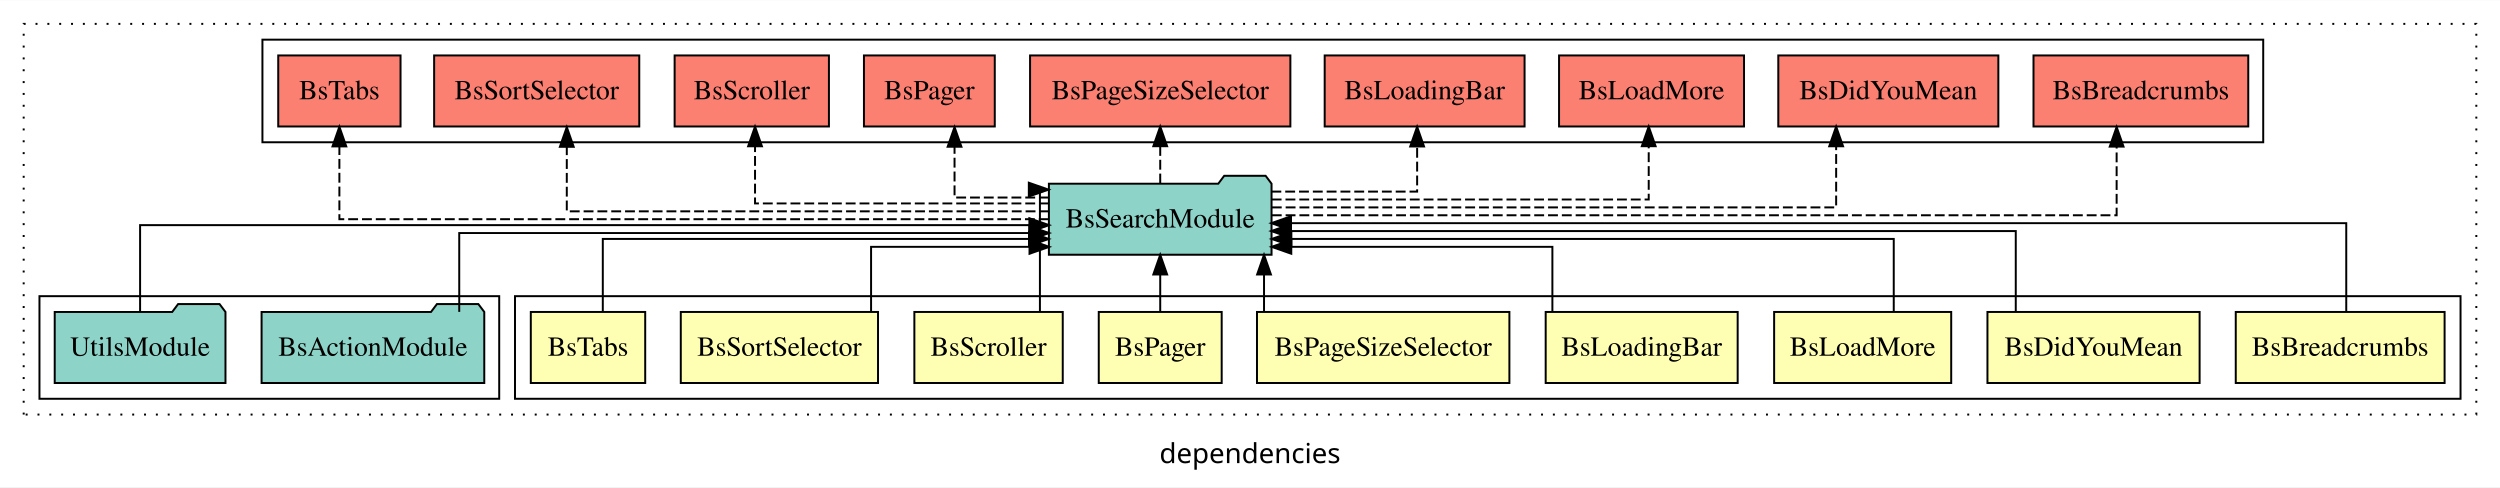
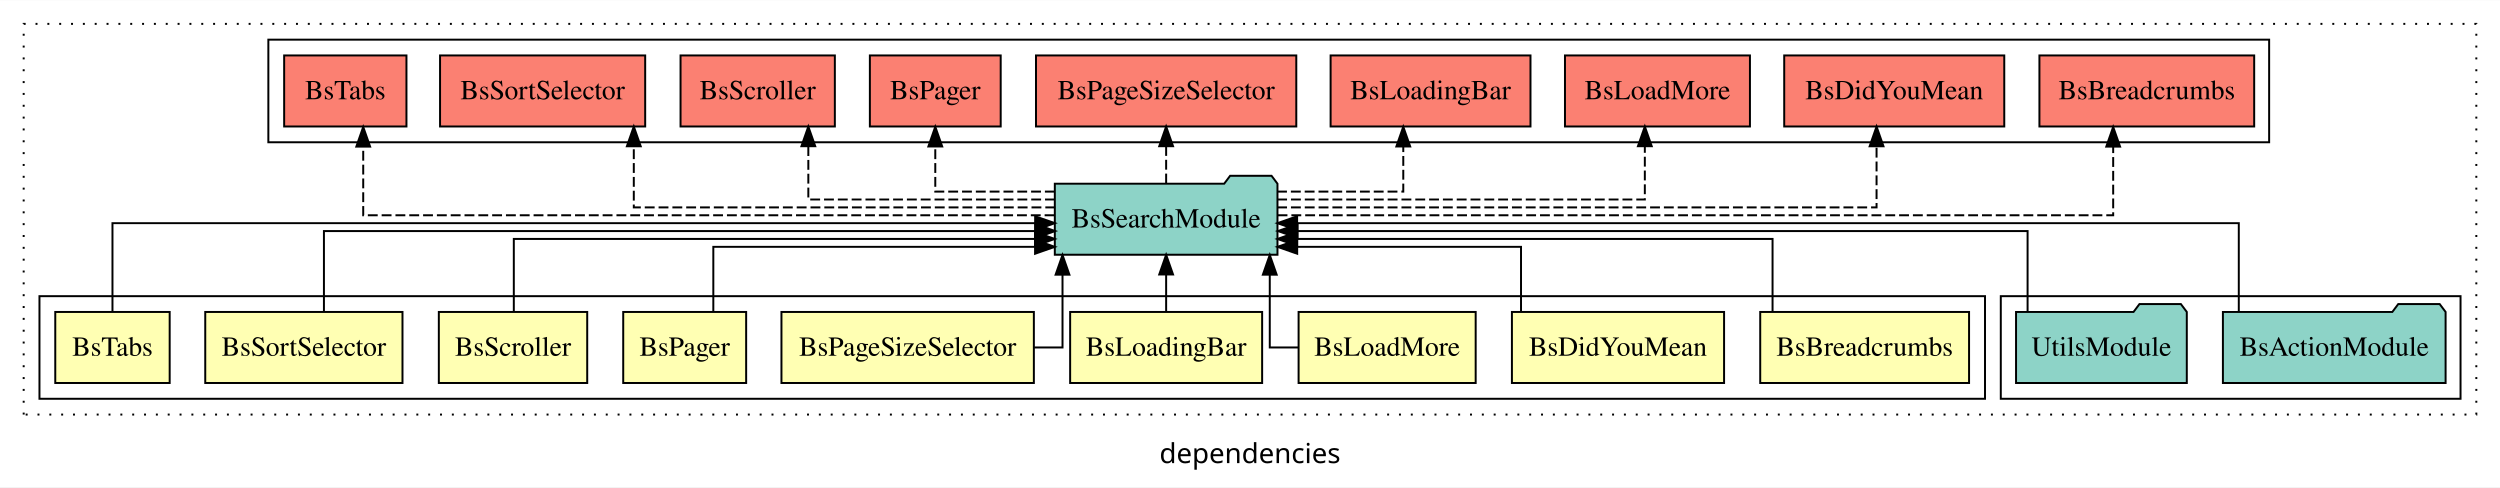
<svg xmlns="http://www.w3.org/2000/svg" width="1267pt" height="247pt" viewBox="0.00 0.00 1267.00 246.80">
  <g id="graph0" class="graph" transform="scale(1 1) rotate(0) translate(4 242.8)">
    <polygon fill="white" stroke="transparent" points="-4,4 -4,-242.8 1263,-242.8 1263,4 -4,4" />
    <text text-anchor="middle" x="629.5" y="-8.2" font-family="sans-serif" font-size="14.00">dependencies</text>
    <g id="clust1" class="cluster">
      <polygon fill="none" stroke="black" stroke-dasharray="1,5" points="8,-32.8 8,-230.8 1251,-230.8 1251,-32.8 8,-32.8" />
    </g>
-     <g id="clust2" class="cluster">
-       <polygon fill="none" stroke="black" points="257,-40.8 257,-92.8 1243,-92.8 1243,-40.8 257,-40.8" />
+     <g id="clust12" class="cluster">
+       <polygon fill="none" stroke="black" points="1010,-40.8 1010,-92.8 1243,-92.8 1243,-40.8 1010,-40.8" />
    </g>
    <g id="clust13" class="cluster">
-       <polygon fill="none" stroke="black" points="129,-170.8 129,-222.8 1143,-222.8 1143,-170.8 129,-170.8" />
+       <polygon fill="none" stroke="black" points="132,-170.8 132,-222.8 1146,-222.8 1146,-170.8 132,-170.8" />
    </g>
-     <g id="clust12" class="cluster">
-       <polygon fill="none" stroke="black" points="16,-40.8 16,-92.8 249,-92.8 249,-40.8 16,-40.8" />
+     <g id="clust2" class="cluster">
+       <polygon fill="none" stroke="black" points="16,-40.8 16,-92.8 1002,-92.8 1002,-40.8 16,-40.8" />
    </g>
    <g id="node1" class="node">
-       <polygon fill="#ffffb3" stroke="black" points="1234.92,-84.8 1129.08,-84.8 1129.08,-48.8 1234.92,-48.8 1234.92,-84.8" />
-       <text text-anchor="middle" x="1182" y="-62.6" font-family="Times,serif" font-size="14.00">BsBreadcrumbs</text>
+       <polygon fill="#ffffb3" stroke="black" points="993.92,-84.8 888.08,-84.8 888.08,-48.8 993.92,-48.8 993.92,-84.8" />
+       <text text-anchor="middle" x="941" y="-62.6" font-family="Times,serif" font-size="14.00">BsBreadcrumbs</text>
    </g>
    <g id="node10" class="node">
-       <polygon fill="#8dd3c7" stroke="black" points="640.42,-149.8 637.42,-153.8 616.42,-153.8 613.42,-149.8 527.58,-149.8 527.58,-113.8 640.42,-113.8 640.42,-149.8" />
-       <text text-anchor="middle" x="584" y="-127.6" font-family="Times,serif" font-size="14.00">BsSearchModule</text>
+       <polygon fill="#8dd3c7" stroke="black" points="643.42,-149.8 640.42,-153.8 619.42,-153.8 616.42,-149.8 530.58,-149.8 530.58,-113.8 643.42,-113.8 643.42,-149.8" />
+       <text text-anchor="middle" x="587" y="-127.6" font-family="Times,serif" font-size="14.00">BsSearchModule</text>
    </g>
    <g id="edge1" class="edge">
-       <path fill="none" stroke="black" d="M1185.08,-85.02C1185.08,-103.63 1185.08,-129.8 1185.08,-129.8 1185.08,-129.8 650.28,-129.8 650.28,-129.8" />
-       <polygon fill="black" stroke="black" points="650.28,-126.3 640.28,-129.8 650.28,-133.3 650.28,-126.3" />
+       <path fill="none" stroke="black" d="M894.33,-84.81C894.33,-100.85 894.33,-121.8 894.33,-121.8 894.33,-121.8 653.37,-121.8 653.37,-121.8" />
+       <polygon fill="black" stroke="black" points="653.37,-118.3 643.37,-121.8 653.37,-125.3 653.37,-118.3" />
    </g>
    <g id="node2" class="node">
-       <polygon fill="#ffffb3" stroke="black" points="1110.76,-84.8 1003.24,-84.8 1003.24,-48.8 1110.76,-48.8 1110.76,-84.8" />
-       <text text-anchor="middle" x="1057" y="-62.6" font-family="Times,serif" font-size="14.00">BsDidYouMean</text>
+       <polygon fill="#ffffb3" stroke="black" points="869.76,-84.8 762.24,-84.8 762.24,-48.8 869.76,-48.8 869.76,-84.8" />
+       <text text-anchor="middle" x="816" y="-62.6" font-family="Times,serif" font-size="14.00">BsDidYouMean</text>
    </g>
    <g id="edge2" class="edge">
-       <path fill="none" stroke="black" d="M1017.59,-84.82C1017.59,-102.17 1017.59,-125.8 1017.59,-125.8 1017.59,-125.8 650.24,-125.8 650.24,-125.8" />
-       <polygon fill="black" stroke="black" points="650.24,-122.3 640.24,-125.8 650.24,-129.3 650.24,-122.3" />
+       <path fill="none" stroke="black" d="M766.85,-84.92C766.85,-99.58 766.85,-117.8 766.85,-117.8 766.85,-117.8 653.41,-117.8 653.41,-117.8" />
+       <polygon fill="black" stroke="black" points="653.41,-114.3 643.41,-117.8 653.41,-121.3 653.41,-114.3" />
    </g>
    <g id="node3" class="node">
-       <polygon fill="#ffffb3" stroke="black" points="984.87,-84.8 895.13,-84.8 895.13,-48.8 984.87,-48.8 984.87,-84.8" />
-       <text text-anchor="middle" x="940" y="-62.6" font-family="Times,serif" font-size="14.00">BsLoadMore</text>
+       <polygon fill="#ffffb3" stroke="black" points="743.87,-84.8 654.13,-84.8 654.13,-48.8 743.87,-48.8 743.87,-84.8" />
+       <text text-anchor="middle" x="699" y="-62.6" font-family="Times,serif" font-size="14.00">BsLoadMore</text>
    </g>
    <g id="edge3" class="edge">
-       <path fill="none" stroke="black" d="M955.75,-84.81C955.75,-100.85 955.75,-121.8 955.75,-121.8 955.75,-121.8 650.46,-121.8 650.46,-121.8" />
-       <polygon fill="black" stroke="black" points="650.46,-118.3 640.46,-121.8 650.46,-125.3 650.46,-118.3" />
+       <path fill="none" stroke="black" d="M653.92,-66.8C645.62,-66.8 639.52,-66.8 639.52,-66.8 639.52,-66.8 639.52,-103.69 639.52,-103.69" />
+       <polygon fill="black" stroke="black" points="636.02,-103.69 639.52,-113.69 643.02,-103.69 636.02,-103.69" />
    </g>
    <g id="node4" class="node">
-       <polygon fill="#ffffb3" stroke="black" points="876.65,-84.8 779.35,-84.8 779.35,-48.8 876.65,-48.8 876.65,-84.8" />
-       <text text-anchor="middle" x="828" y="-62.6" font-family="Times,serif" font-size="14.00">BsLoadingBar</text>
+       <polygon fill="#ffffb3" stroke="black" points="635.65,-84.8 538.35,-84.8 538.35,-48.8 635.65,-48.8 635.65,-84.8" />
+       <text text-anchor="middle" x="587" y="-62.6" font-family="Times,serif" font-size="14.00">BsLoadingBar</text>
    </g>
    <g id="edge4" class="edge">
-       <path fill="none" stroke="black" d="M782.75,-84.92C782.75,-99.58 782.75,-117.8 782.75,-117.8 782.75,-117.8 650.42,-117.8 650.42,-117.8" />
-       <polygon fill="black" stroke="black" points="650.42,-114.3 640.42,-117.8 650.42,-121.3 650.42,-114.3" />
+       <path fill="none" stroke="black" d="M587,-84.91C587,-84.91 587,-103.79 587,-103.79" />
+       <polygon fill="black" stroke="black" points="583.5,-103.79 587,-113.79 590.5,-103.79 583.5,-103.79" />
    </g>
    <g id="node5" class="node">
-       <polygon fill="#ffffb3" stroke="black" points="760.96,-84.8 633.04,-84.8 633.04,-48.8 760.96,-48.8 760.96,-84.8" />
-       <text text-anchor="middle" x="697" y="-62.6" font-family="Times,serif" font-size="14.00">BsPageSizeSelector</text>
+       <polygon fill="#ffffb3" stroke="black" points="519.96,-84.8 392.04,-84.8 392.04,-48.8 519.96,-48.8 519.96,-84.8" />
+       <text text-anchor="middle" x="456" y="-62.6" font-family="Times,serif" font-size="14.00">BsPageSizeSelector</text>
    </g>
    <g id="edge5" class="edge">
-       <path fill="none" stroke="black" d="M636.61,-84.91C636.61,-84.91 636.61,-103.79 636.61,-103.79" />
-       <polygon fill="black" stroke="black" points="633.11,-103.79 636.61,-113.79 640.11,-103.79 633.11,-103.79" />
+       <path fill="none" stroke="black" d="M520.09,-66.8C528.61,-66.8 534.48,-66.8 534.48,-66.8 534.48,-66.8 534.48,-103.69 534.48,-103.69" />
+       <polygon fill="black" stroke="black" points="530.98,-103.69 534.48,-113.69 537.98,-103.69 530.98,-103.69" />
    </g>
    <g id="node6" class="node">
-       <polygon fill="#ffffb3" stroke="black" points="615.15,-84.8 552.85,-84.8 552.85,-48.8 615.15,-48.8 615.15,-84.8" />
-       <text text-anchor="middle" x="584" y="-62.6" font-family="Times,serif" font-size="14.00">BsPager</text>
+       <polygon fill="#ffffb3" stroke="black" points="374.15,-84.8 311.85,-84.8 311.85,-48.8 374.15,-48.8 374.15,-84.8" />
+       <text text-anchor="middle" x="343" y="-62.6" font-family="Times,serif" font-size="14.00">BsPager</text>
    </g>
    <g id="edge6" class="edge">
-       <path fill="none" stroke="black" d="M584,-84.91C584,-84.91 584,-103.79 584,-103.79" />
-       <polygon fill="black" stroke="black" points="580.5,-103.79 584,-113.79 587.5,-103.79 580.5,-103.79" />
+       <path fill="none" stroke="black" d="M357.51,-84.92C357.51,-99.58 357.51,-117.8 357.51,-117.8 357.51,-117.8 520.57,-117.8 520.57,-117.8" />
+       <polygon fill="black" stroke="black" points="520.57,-121.3 530.57,-117.8 520.57,-114.3 520.57,-121.3" />
    </g>
    <g id="node7" class="node">
-       <polygon fill="#ffffb3" stroke="black" points="534.6,-84.8 459.4,-84.8 459.4,-48.8 534.6,-48.8 534.6,-84.8" />
-       <text text-anchor="middle" x="497" y="-62.6" font-family="Times,serif" font-size="14.00">BsScroller</text>
+       <polygon fill="#ffffb3" stroke="black" points="293.6,-84.8 218.4,-84.8 218.4,-48.8 293.6,-48.8 293.6,-84.8" />
+       <text text-anchor="middle" x="256" y="-62.6" font-family="Times,serif" font-size="14.00">BsScroller</text>
    </g>
    <g id="edge7" class="edge">
-       <path fill="none" stroke="black" d="M523.03,-84.95C523.03,-108.56 523.03,-146.8 523.03,-146.8 523.03,-146.8 523.47,-146.8 523.47,-146.8" />
-       <polygon fill="black" stroke="black" points="517.41,-150.3 527.41,-146.8 517.41,-143.3 517.41,-150.3" />
+       <path fill="none" stroke="black" d="M256.4,-84.81C256.4,-100.85 256.4,-121.8 256.4,-121.8 256.4,-121.8 520.54,-121.8 520.54,-121.8" />
+       <polygon fill="black" stroke="black" points="520.54,-125.3 530.54,-121.8 520.54,-118.3 520.54,-125.3" />
    </g>
    <g id="node8" class="node">
-       <polygon fill="#ffffb3" stroke="black" points="440.98,-84.8 341.02,-84.8 341.02,-48.8 440.98,-48.8 440.98,-84.8" />
-       <text text-anchor="middle" x="391" y="-62.6" font-family="Times,serif" font-size="14.00">BsSortSelector</text>
+       <polygon fill="#ffffb3" stroke="black" points="199.98,-84.8 100.02,-84.8 100.02,-48.8 199.98,-48.8 199.98,-84.8" />
+       <text text-anchor="middle" x="150" y="-62.6" font-family="Times,serif" font-size="14.00">BsSortSelector</text>
    </g>
    <g id="edge8" class="edge">
-       <path fill="none" stroke="black" d="M437.46,-84.92C437.46,-99.58 437.46,-117.8 437.46,-117.8 437.46,-117.8 517.76,-117.8 517.76,-117.8" />
-       <polygon fill="black" stroke="black" points="517.76,-121.3 527.76,-117.8 517.76,-114.3 517.76,-121.3" />
+       <path fill="none" stroke="black" d="M160.17,-84.82C160.17,-102.17 160.17,-125.8 160.17,-125.8 160.17,-125.8 520.76,-125.8 520.76,-125.8" />
+       <polygon fill="black" stroke="black" points="520.76,-129.3 530.76,-125.8 520.76,-122.3 520.76,-129.3" />
    </g>
    <g id="node9" class="node">
-       <polygon fill="#ffffb3" stroke="black" points="322.99,-84.8 265.01,-84.8 265.01,-48.8 322.99,-48.8 322.99,-84.8" />
-       <text text-anchor="middle" x="294" y="-62.6" font-family="Times,serif" font-size="14.00">BsTabs</text>
+       <polygon fill="#ffffb3" stroke="black" points="81.99,-84.8 24.01,-84.8 24.01,-48.8 81.99,-48.8 81.99,-84.8" />
+       <text text-anchor="middle" x="53" y="-62.6" font-family="Times,serif" font-size="14.00">BsTabs</text>
    </g>
    <g id="edge9" class="edge">
-       <path fill="none" stroke="black" d="M301.5,-84.81C301.5,-100.85 301.5,-121.8 301.5,-121.8 301.5,-121.8 517.51,-121.8 517.51,-121.8" />
-       <polygon fill="black" stroke="black" points="517.51,-125.3 527.51,-121.8 517.51,-118.3 517.51,-125.3" />
+       <path fill="none" stroke="black" d="M53,-85.02C53,-103.63 53,-129.8 53,-129.8 53,-129.8 520.61,-129.8 520.61,-129.8" />
+       <polygon fill="black" stroke="black" points="520.61,-133.3 530.61,-129.8 520.61,-126.3 520.61,-133.3" />
    </g>
    <g id="node13" class="node">
-       <polygon fill="#fb8072" stroke="black" points="1135.42,-214.8 1026.58,-214.8 1026.58,-178.8 1135.42,-178.8 1135.42,-214.8" />
-       <text text-anchor="middle" x="1081" y="-192.6" font-family="Times,serif" font-size="14.00">BsBreadcrumbs </text>
+       <polygon fill="#fb8072" stroke="black" points="1138.42,-214.8 1029.58,-214.8 1029.58,-178.8 1138.42,-178.8 1138.42,-214.8" />
+       <text text-anchor="middle" x="1084" y="-192.6" font-family="Times,serif" font-size="14.00">BsBreadcrumbs </text>
    </g>
    <g id="edge12" class="edge">
-       <path fill="none" stroke="black" stroke-dasharray="5,2" d="M640.55,-133.8C768.41,-133.8 1068.71,-133.8 1068.71,-133.8 1068.71,-133.8 1068.71,-168.58 1068.71,-168.58" />
-       <polygon fill="black" stroke="black" points="1065.21,-168.58 1068.71,-178.58 1072.21,-168.58 1065.21,-168.58" />
+       <path fill="none" stroke="black" stroke-dasharray="5,2" d="M643.47,-133.8C770.34,-133.8 1066.96,-133.8 1066.96,-133.8 1066.96,-133.8 1066.96,-168.58 1066.96,-168.58" />
+       <polygon fill="black" stroke="black" points="1063.46,-168.58 1066.96,-178.58 1070.46,-168.58 1063.46,-168.58" />
    </g>
    <g id="node14" class="node">
-       <polygon fill="#fb8072" stroke="black" points="1008.76,-214.8 897.24,-214.8 897.24,-178.8 1008.76,-178.8 1008.76,-214.8" />
-       <text text-anchor="middle" x="953" y="-192.6" font-family="Times,serif" font-size="14.00">BsDidYouMean </text>
+       <polygon fill="#fb8072" stroke="black" points="1011.76,-214.8 900.24,-214.8 900.24,-178.8 1011.76,-178.8 1011.76,-214.8" />
+       <text text-anchor="middle" x="956" y="-192.6" font-family="Times,serif" font-size="14.00">BsDidYouMean </text>
    </g>
    <g id="edge13" class="edge">
-       <path fill="none" stroke="black" stroke-dasharray="5,2" d="M640.57,-137.8C737.86,-137.8 926.56,-137.8 926.56,-137.8 926.56,-137.8 926.56,-168.78 926.56,-168.78" />
-       <polygon fill="black" stroke="black" points="923.06,-168.78 926.56,-178.78 930.06,-168.78 923.06,-168.78" />
+       <path fill="none" stroke="black" stroke-dasharray="5,2" d="M643.26,-137.8C744.52,-137.8 947.04,-137.8 947.04,-137.8 947.04,-137.8 947.04,-168.78 947.04,-168.78" />
+       <polygon fill="black" stroke="black" points="943.54,-168.78 947.04,-178.78 950.54,-168.78 943.54,-168.78" />
    </g>
    <g id="node15" class="node">
-       <polygon fill="#fb8072" stroke="black" points="879.87,-214.8 786.13,-214.8 786.13,-178.8 879.87,-178.8 879.87,-214.8" />
-       <text text-anchor="middle" x="833" y="-192.6" font-family="Times,serif" font-size="14.00">BsLoadMore </text>
+       <polygon fill="#fb8072" stroke="black" points="882.87,-214.8 789.13,-214.8 789.13,-178.8 882.87,-178.8 882.87,-214.8" />
+       <text text-anchor="middle" x="836" y="-192.6" font-family="Times,serif" font-size="14.00">BsLoadMore </text>
    </g>
    <g id="edge14" class="edge">
-       <path fill="none" stroke="black" stroke-dasharray="5,2" d="M640.49,-141.8C713.56,-141.8 831.57,-141.8 831.57,-141.8 831.57,-141.8 831.57,-168.79 831.57,-168.79" />
-       <polygon fill="black" stroke="black" points="828.07,-168.79 831.57,-178.79 835.07,-168.79 828.07,-168.79" />
+       <path fill="none" stroke="black" stroke-dasharray="5,2" d="M643.27,-141.8C714.93,-141.8 829.6,-141.8 829.6,-141.8 829.6,-141.8 829.6,-168.79 829.6,-168.79" />
+       <polygon fill="black" stroke="black" points="826.1,-168.79 829.6,-178.79 833.1,-168.79 826.1,-168.79" />
    </g>
    <g id="node16" class="node">
-       <polygon fill="#fb8072" stroke="black" points="768.65,-214.8 667.35,-214.8 667.35,-178.8 768.65,-178.8 768.65,-214.8" />
-       <text text-anchor="middle" x="718" y="-192.6" font-family="Times,serif" font-size="14.00">BsLoadingBar </text>
+       <polygon fill="#fb8072" stroke="black" points="771.65,-214.8 670.35,-214.8 670.35,-178.8 771.65,-178.8 771.65,-214.8" />
+       <text text-anchor="middle" x="721" y="-192.6" font-family="Times,serif" font-size="14.00">BsLoadingBar </text>
    </g>
    <g id="edge15" class="edge">
-       <path fill="none" stroke="black" stroke-dasharray="5,2" d="M640.35,-145.8C675.54,-145.8 714.2,-145.8 714.2,-145.8 714.2,-145.8 714.2,-168.68 714.2,-168.68" />
-       <polygon fill="black" stroke="black" points="710.7,-168.68 714.2,-178.68 717.7,-168.68 710.7,-168.68" />
+       <path fill="none" stroke="black" stroke-dasharray="5,2" d="M643.22,-145.8C674.5,-145.8 707.18,-145.8 707.18,-145.8 707.18,-145.8 707.18,-168.68 707.18,-168.68" />
+       <polygon fill="black" stroke="black" points="703.68,-168.68 707.18,-178.68 710.68,-168.68 703.68,-168.68" />
    </g>
    <g id="node17" class="node">
-       <polygon fill="#fb8072" stroke="black" points="649.96,-214.8 518.04,-214.8 518.04,-178.8 649.96,-178.8 649.96,-214.8" />
-       <text text-anchor="middle" x="584" y="-192.6" font-family="Times,serif" font-size="14.00">BsPageSizeSelector </text>
+       <polygon fill="#fb8072" stroke="black" points="652.96,-214.8 521.04,-214.8 521.04,-178.8 652.96,-178.8 652.96,-214.8" />
+       <text text-anchor="middle" x="587" y="-192.6" font-family="Times,serif" font-size="14.00">BsPageSizeSelector </text>
    </g>
    <g id="edge16" class="edge">
-       <path fill="none" stroke="black" stroke-dasharray="5,2" d="M584,-149.91C584,-149.91 584,-168.79 584,-168.79" />
-       <polygon fill="black" stroke="black" points="580.5,-168.79 584,-178.79 587.5,-168.79 580.5,-168.79" />
+       <path fill="none" stroke="black" stroke-dasharray="5,2" d="M587,-149.91C587,-149.91 587,-168.79 587,-168.79" />
+       <polygon fill="black" stroke="black" points="583.5,-168.79 587,-178.79 590.5,-168.79 583.5,-168.79" />
    </g>
    <g id="node18" class="node">
-       <polygon fill="#fb8072" stroke="black" points="500.15,-214.8 433.85,-214.8 433.85,-178.8 500.15,-178.8 500.15,-214.8" />
-       <text text-anchor="middle" x="467" y="-192.6" font-family="Times,serif" font-size="14.00">BsPager </text>
+       <polygon fill="#fb8072" stroke="black" points="503.15,-214.8 436.85,-214.8 436.85,-178.8 503.15,-178.8 503.15,-214.8" />
+       <text text-anchor="middle" x="470" y="-192.6" font-family="Times,serif" font-size="14.00">BsPager </text>
    </g>
    <g id="edge17" class="edge">
-       <path fill="none" stroke="black" stroke-dasharray="5,2" d="M527.61,-142.8C503.05,-142.8 479.76,-142.8 479.76,-142.8 479.76,-142.8 479.76,-168.52 479.76,-168.52" />
-       <polygon fill="black" stroke="black" points="476.26,-168.52 479.76,-178.52 483.26,-168.52 476.26,-168.52" />
+       <path fill="none" stroke="black" stroke-dasharray="5,2" d="M530.56,-145.8C500.64,-145.8 470,-145.8 470,-145.8 470,-145.8 470,-168.68 470,-168.68" />
+       <polygon fill="black" stroke="black" points="466.5,-168.68 470,-178.68 473.5,-168.68 466.5,-168.68" />
    </g>
    <g id="node19" class="node">
-       <polygon fill="#fb8072" stroke="black" points="416.1,-214.8 337.9,-214.8 337.9,-178.8 416.1,-178.8 416.1,-214.8" />
-       <text text-anchor="middle" x="377" y="-192.6" font-family="Times,serif" font-size="14.00">BsScroller </text>
+       <polygon fill="#fb8072" stroke="black" points="419.1,-214.8 340.9,-214.8 340.9,-178.8 419.1,-178.8 419.1,-214.8" />
+       <text text-anchor="middle" x="380" y="-192.6" font-family="Times,serif" font-size="14.00">BsScroller </text>
    </g>
    <g id="edge18" class="edge">
-       <path fill="none" stroke="black" stroke-dasharray="5,2" d="M527.62,-139.8C466.83,-139.8 378.65,-139.8 378.65,-139.8 378.65,-139.8 378.65,-168.76 378.65,-168.76" />
-       <polygon fill="black" stroke="black" points="375.15,-168.76 378.65,-178.76 382.15,-168.76 375.15,-168.76" />
+       <path fill="none" stroke="black" stroke-dasharray="5,2" d="M530.62,-141.8C477.38,-141.8 405.66,-141.8 405.66,-141.8 405.66,-141.8 405.66,-168.79 405.66,-168.79" />
+       <polygon fill="black" stroke="black" points="402.16,-168.79 405.66,-178.79 409.16,-168.79 402.16,-168.79" />
    </g>
    <g id="node20" class="node">
-       <polygon fill="#fb8072" stroke="black" points="319.98,-214.8 216.02,-214.8 216.02,-178.8 319.98,-178.8 319.98,-214.8" />
-       <text text-anchor="middle" x="268" y="-192.6" font-family="Times,serif" font-size="14.00">BsSortSelector </text>
+       <polygon fill="#fb8072" stroke="black" points="322.98,-214.8 219.02,-214.8 219.02,-178.8 322.98,-178.8 322.98,-214.8" />
+       <text text-anchor="middle" x="271" y="-192.6" font-family="Times,serif" font-size="14.00">BsSortSelector </text>
    </g>
    <g id="edge19" class="edge">
-       <path fill="none" stroke="black" stroke-dasharray="5,2" d="M527.78,-135.8C440.74,-135.8 283.25,-135.8 283.25,-135.8 283.25,-135.8 283.25,-168.5 283.25,-168.5" />
-       <polygon fill="black" stroke="black" points="279.75,-168.5 283.25,-178.5 286.75,-168.5 279.75,-168.5" />
+       <path fill="none" stroke="black" stroke-dasharray="5,2" d="M530.77,-137.8C451.7,-137.8 317.21,-137.8 317.21,-137.8 317.21,-137.8 317.21,-168.78 317.21,-168.78" />
+       <polygon fill="black" stroke="black" points="313.71,-168.78 317.21,-178.78 320.71,-168.78 313.71,-168.78" />
    </g>
    <g id="node21" class="node">
-       <polygon fill="#fb8072" stroke="black" points="198.99,-214.8 137.01,-214.8 137.01,-178.8 198.99,-178.8 198.99,-214.8" />
-       <text text-anchor="middle" x="168" y="-192.6" font-family="Times,serif" font-size="14.00">BsTabs </text>
+       <polygon fill="#fb8072" stroke="black" points="201.99,-214.8 140.01,-214.8 140.01,-178.8 201.99,-178.8 201.99,-214.8" />
+       <text text-anchor="middle" x="171" y="-192.6" font-family="Times,serif" font-size="14.00">BsTabs </text>
    </g>
    <g id="edge20" class="edge">
-       <path fill="none" stroke="black" stroke-dasharray="5,2" d="M527.46,-131.8C413.72,-131.8 168,-131.8 168,-131.8 168,-131.8 168,-168.69 168,-168.69" />
-       <polygon fill="black" stroke="black" points="164.5,-168.69 168,-178.69 171.5,-168.69 164.5,-168.69" />
+       <path fill="none" stroke="black" stroke-dasharray="5,2" d="M530.42,-133.8C418.61,-133.8 180.08,-133.8 180.08,-133.8 180.08,-133.8 180.08,-168.58 180.08,-168.58" />
+       <polygon fill="black" stroke="black" points="176.58,-168.58 180.08,-178.58 183.58,-168.58 176.58,-168.58" />
    </g>
    <g id="node11" class="node">
-       <polygon fill="#8dd3c7" stroke="black" points="241.43,-84.8 238.43,-88.8 217.43,-88.8 214.43,-84.8 128.57,-84.8 128.57,-48.8 241.43,-48.8 241.43,-84.8" />
-       <text text-anchor="middle" x="185" y="-62.6" font-family="Times,serif" font-size="14.00">BsActionModule</text>
+       <polygon fill="#8dd3c7" stroke="black" points="1235.43,-84.8 1232.43,-88.8 1211.43,-88.8 1208.43,-84.8 1122.57,-84.8 1122.57,-48.8 1235.43,-48.8 1235.43,-84.8" />
+       <text text-anchor="middle" x="1179" y="-62.6" font-family="Times,serif" font-size="14.00">BsActionModule</text>
    </g>
    <g id="edge10" class="edge">
-       <path fill="none" stroke="black" d="M228.74,-84.83C228.74,-101.86 228.74,-124.8 228.74,-124.8 228.74,-124.8 517.71,-124.8 517.71,-124.8" />
-       <polygon fill="black" stroke="black" points="517.71,-128.3 527.71,-124.8 517.71,-121.3 517.71,-128.3" />
+       <path fill="none" stroke="black" d="M1130.62,-85.02C1130.62,-103.63 1130.62,-129.8 1130.62,-129.8 1130.62,-129.8 653.38,-129.8 653.38,-129.8" />
+       <polygon fill="black" stroke="black" points="653.38,-126.3 643.38,-129.8 653.38,-133.3 653.38,-126.3" />
    </g>
    <g id="node12" class="node">
-       <polygon fill="#8dd3c7" stroke="black" points="110.27,-84.8 107.27,-88.8 86.27,-88.8 83.27,-84.8 23.73,-84.8 23.73,-48.8 110.27,-48.8 110.27,-84.8" />
-       <text text-anchor="middle" x="67" y="-62.6" font-family="Times,serif" font-size="14.00">UtilsModule</text>
+       <polygon fill="#8dd3c7" stroke="black" points="1104.27,-84.8 1101.27,-88.8 1080.27,-88.8 1077.27,-84.8 1017.73,-84.8 1017.73,-48.8 1104.27,-48.8 1104.27,-84.8" />
+       <text text-anchor="middle" x="1061" y="-62.6" font-family="Times,serif" font-size="14.00">UtilsModule</text>
    </g>
    <g id="edge11" class="edge">
-       <path fill="none" stroke="black" d="M67,-85.07C67,-103.36 67,-128.8 67,-128.8 67,-128.8 517.69,-128.8 517.69,-128.8" />
-       <polygon fill="black" stroke="black" points="517.69,-132.3 527.69,-128.8 517.69,-125.3 517.69,-132.3" />
+       <path fill="none" stroke="black" d="M1023.58,-84.82C1023.58,-102.17 1023.58,-125.8 1023.58,-125.8 1023.58,-125.8 653.63,-125.8 653.63,-125.8" />
+       <polygon fill="black" stroke="black" points="653.63,-122.3 643.63,-125.8 653.63,-129.3 653.63,-122.3" />
    </g>
  </g>
</svg>
